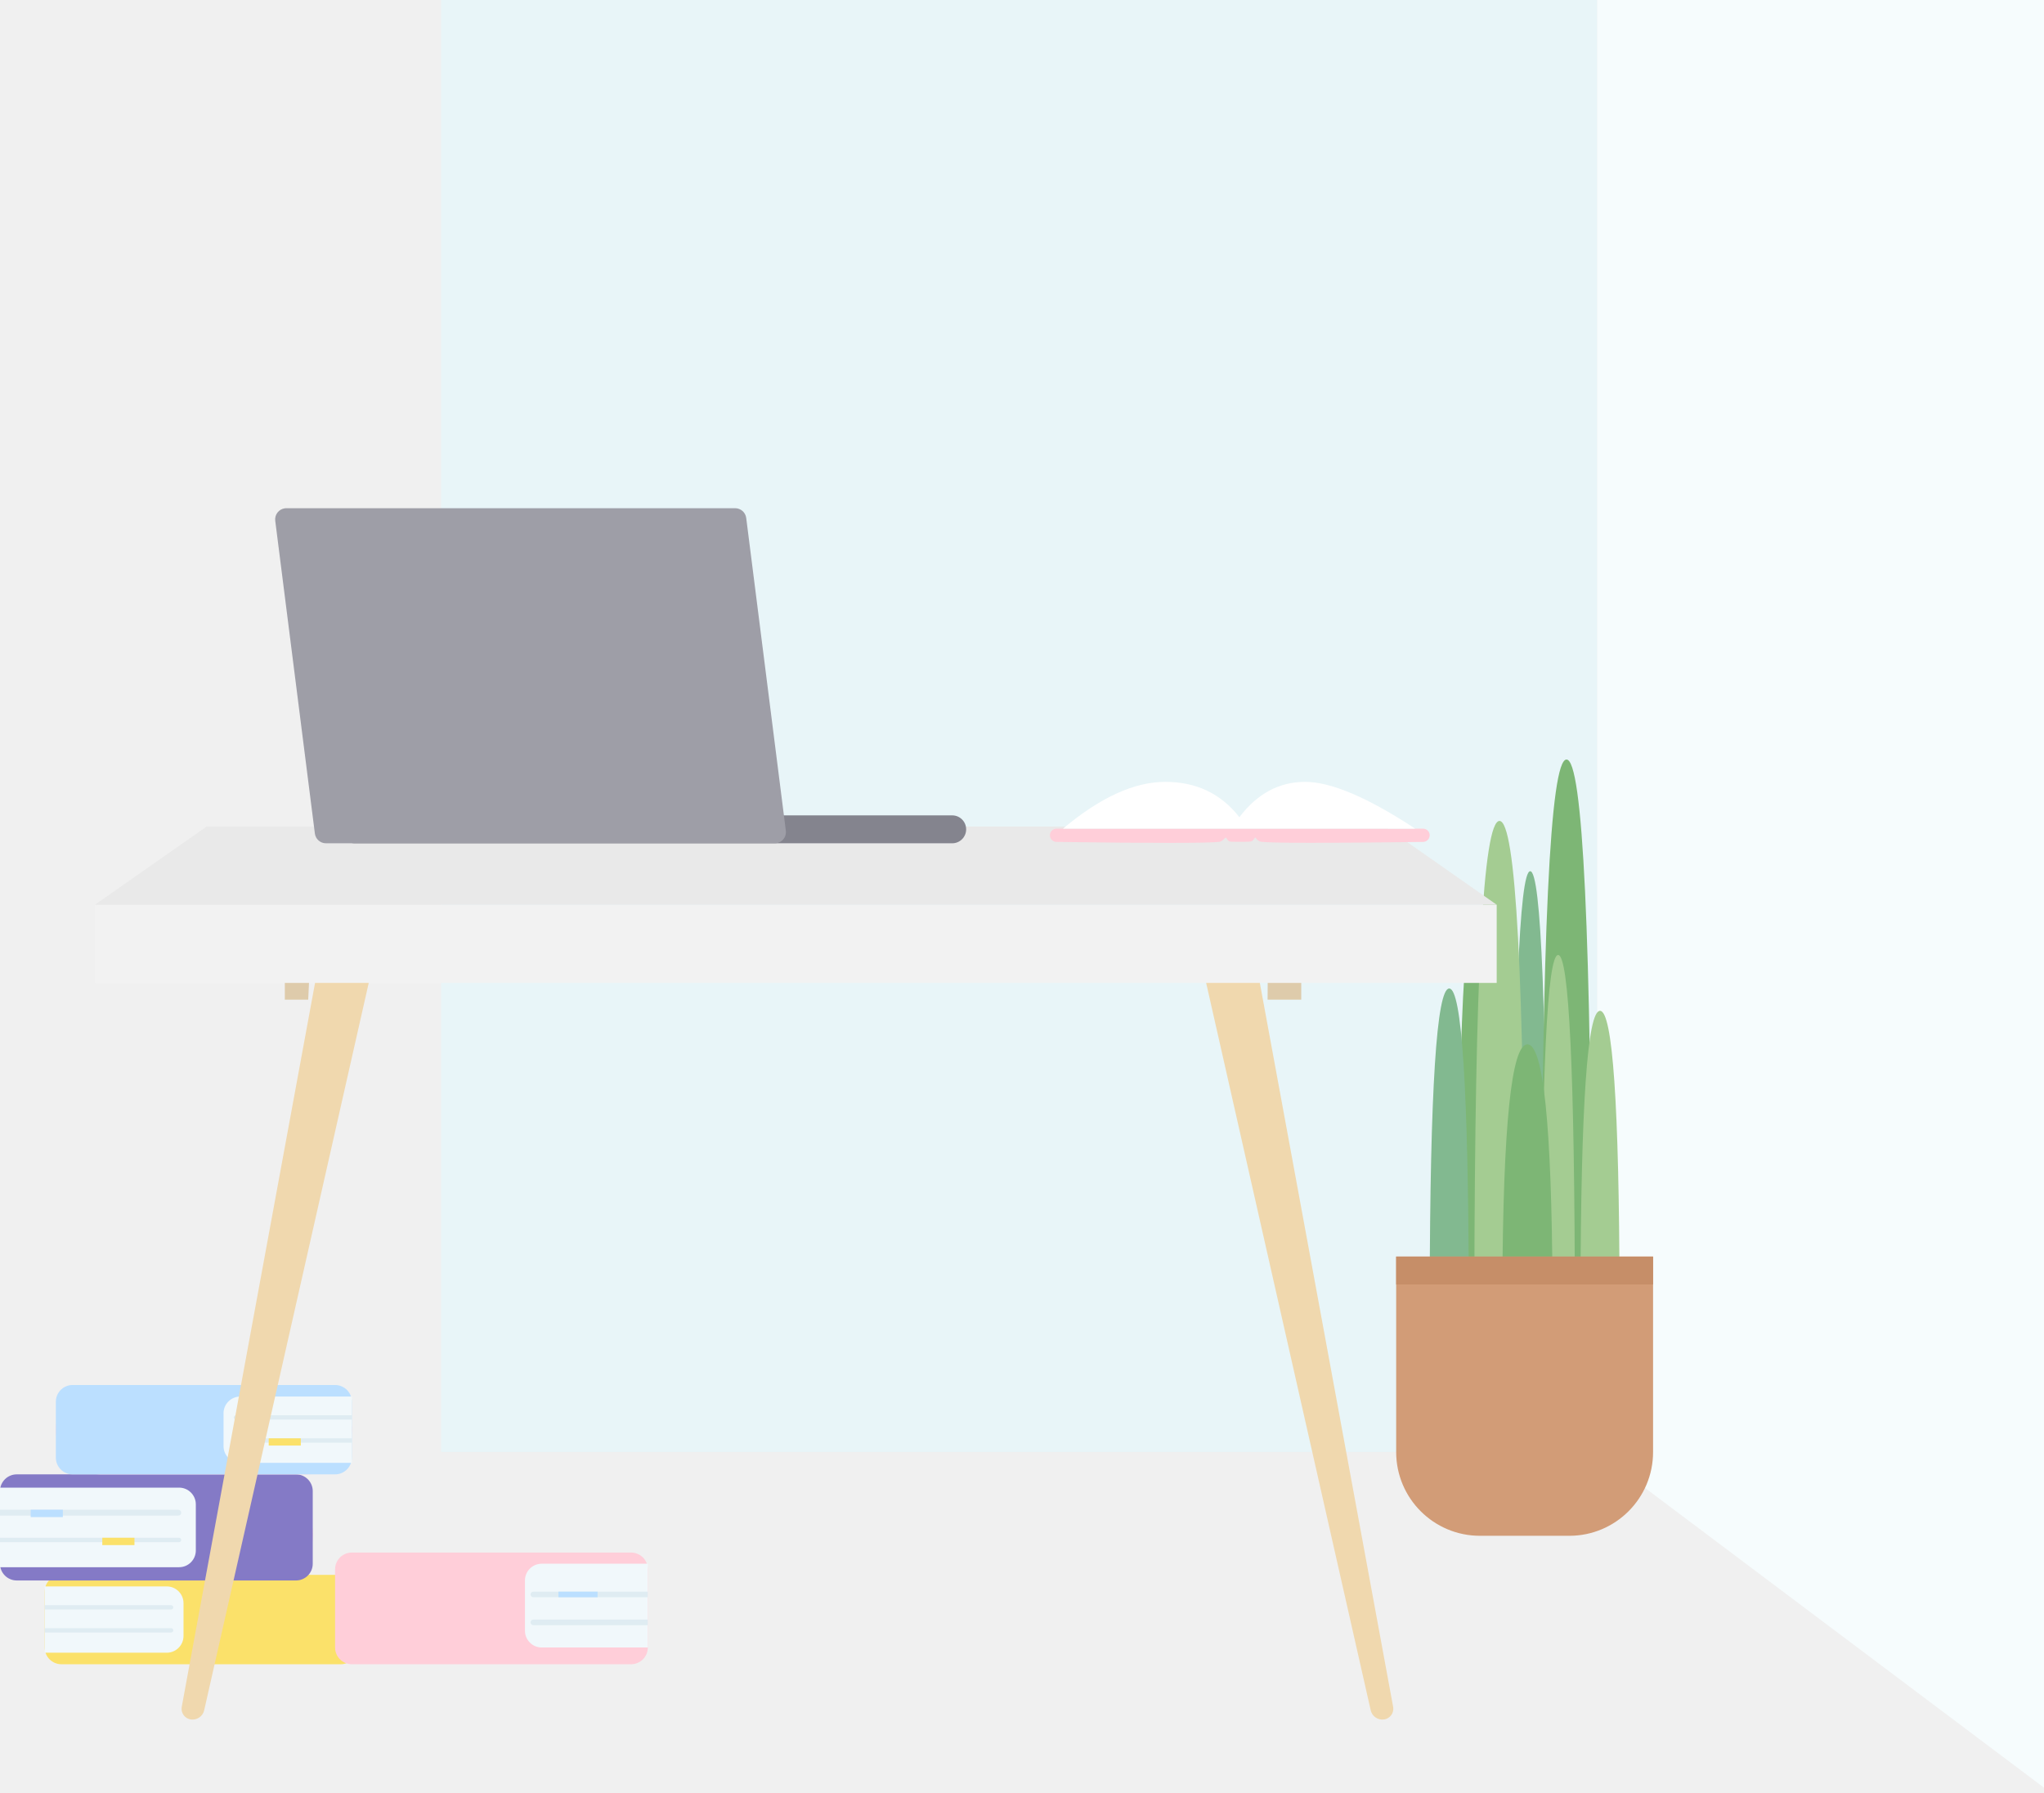
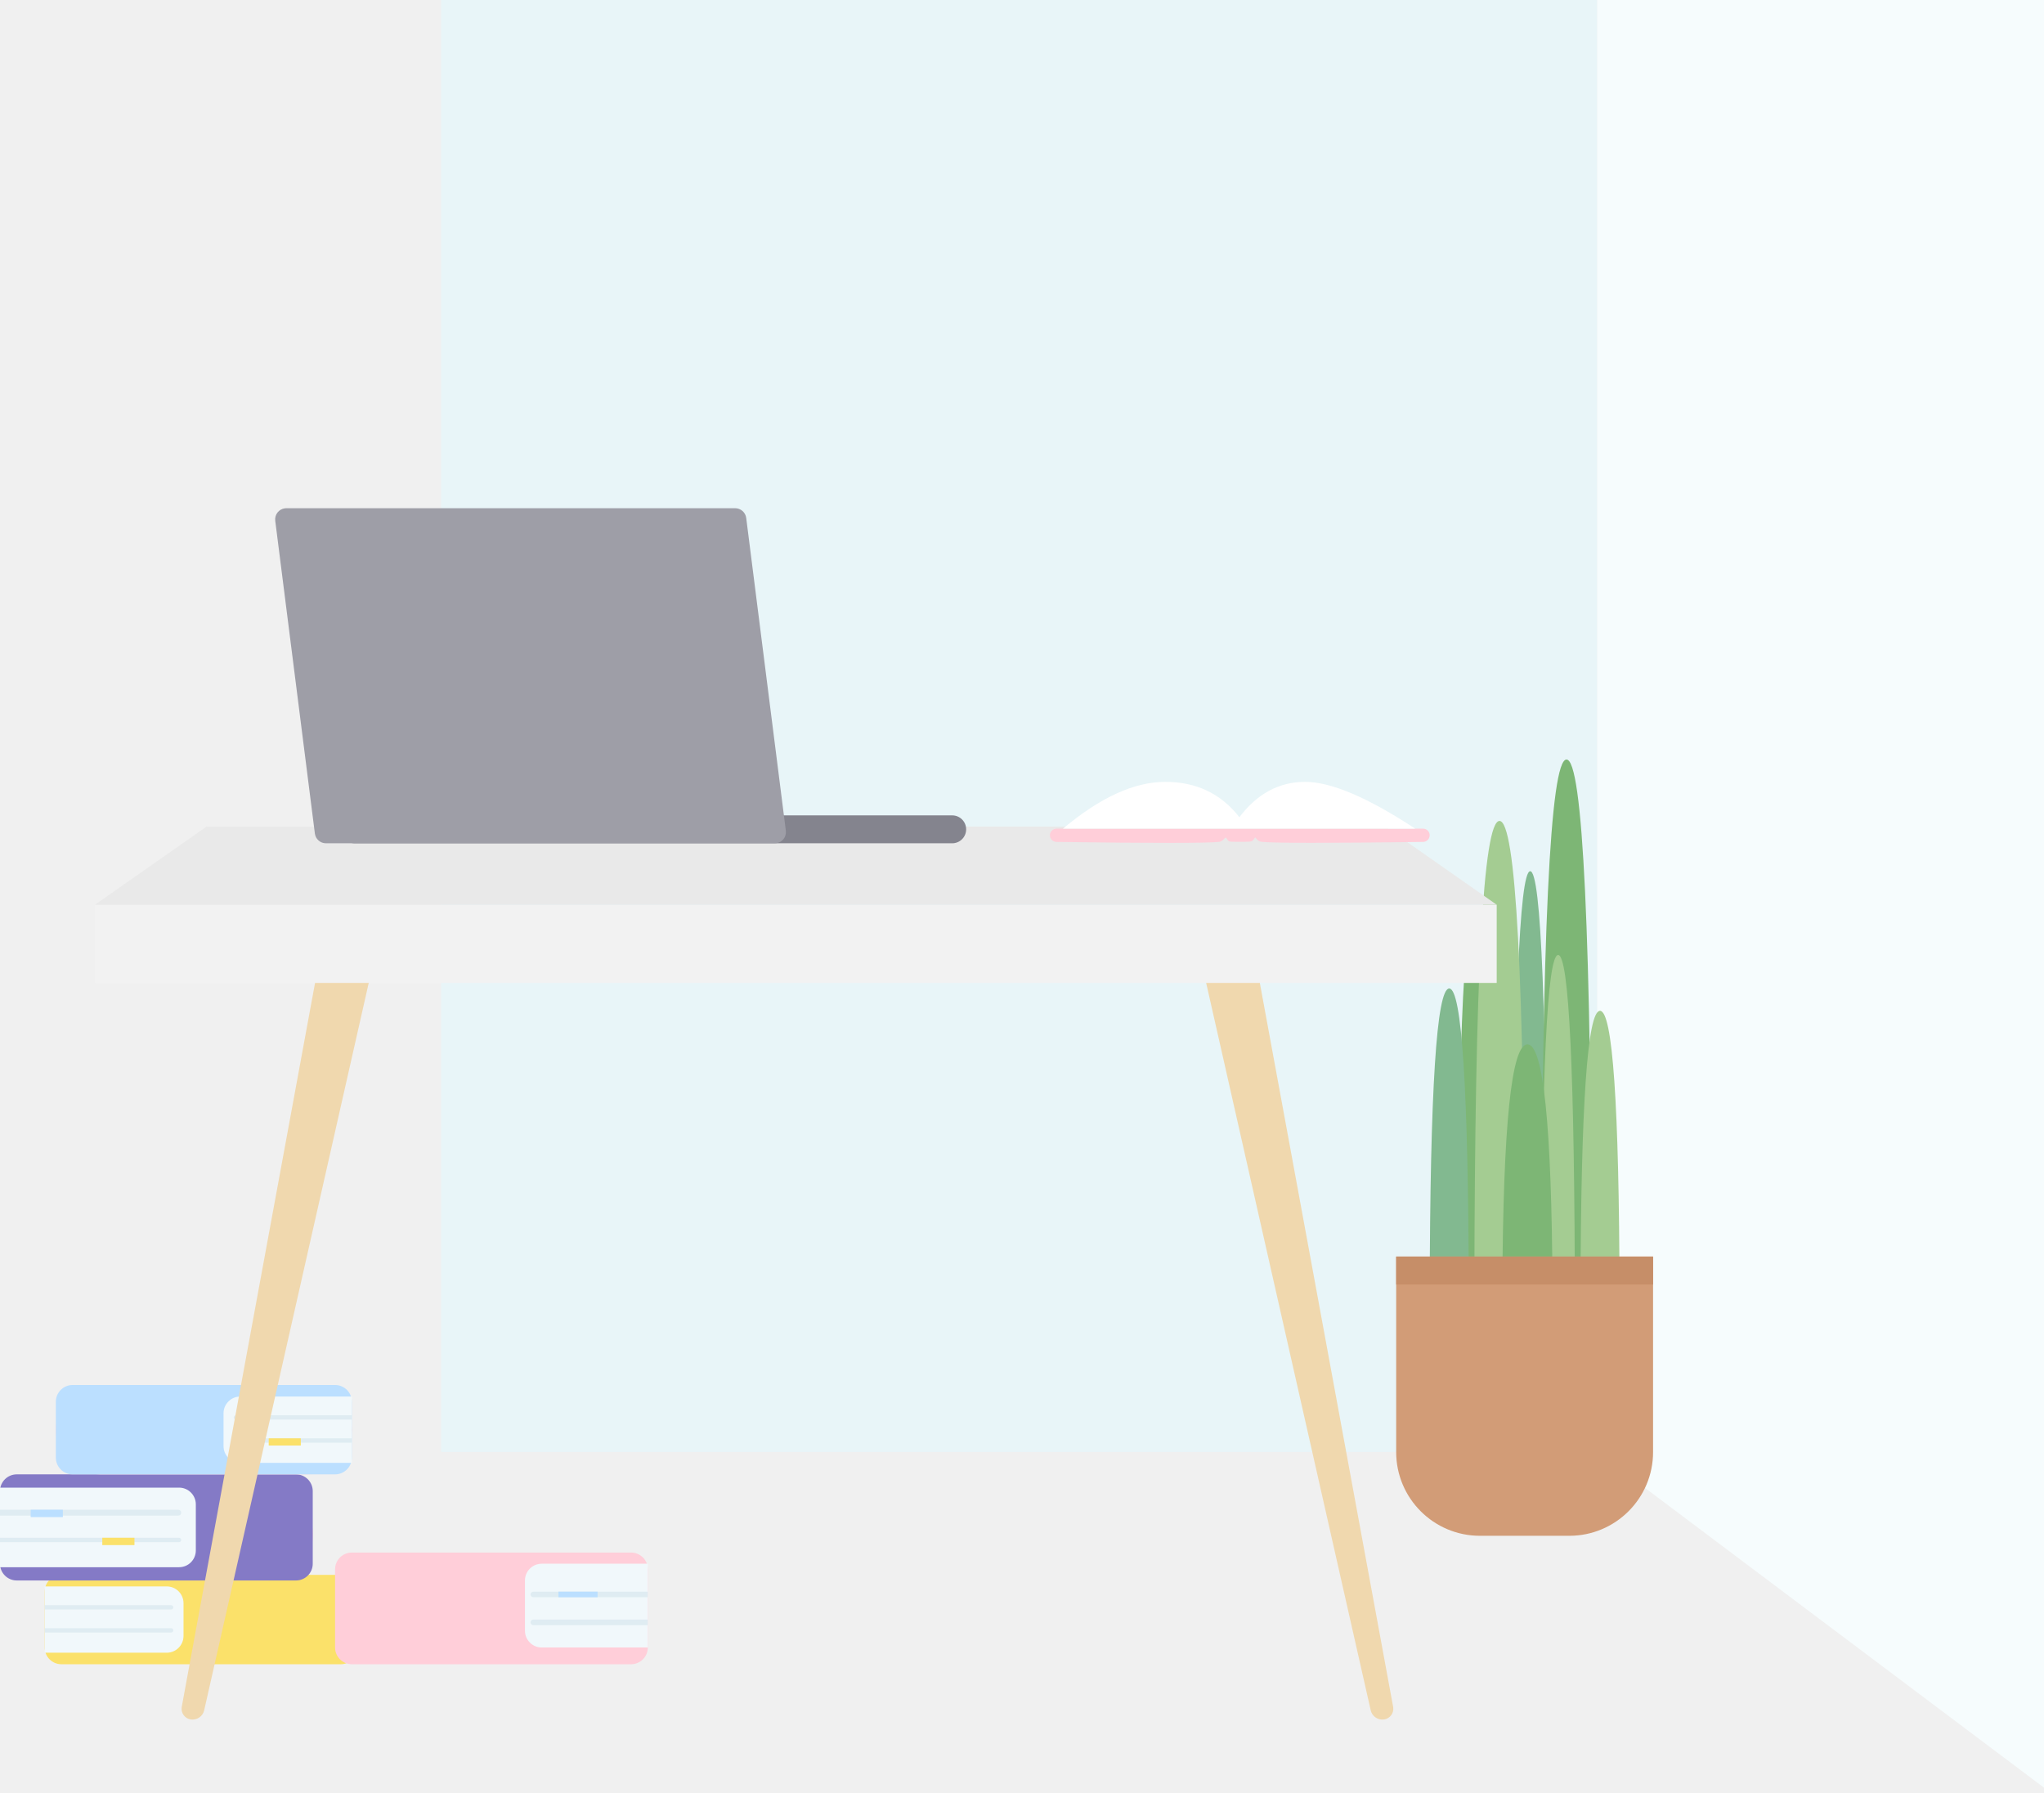
<svg xmlns="http://www.w3.org/2000/svg" xmlns:xlink="http://www.w3.org/1999/xlink" width="366px" height="321px" viewBox="0 0 366 321" version="1.1">
  <defs>
-     <path d="M17.977,-0.075 L19.762,-0.118 C21.971,-0.172 23.804,1.576 23.857,3.784 C23.86,3.88 23.859,3.976 23.854,4.072 L17.064,145.584 C17.01,146.705 16.099,147.595 14.977,147.622 L14.977,147.622 L14.977,147.622 C13.911,147.647 13.027,146.804 13.001,145.739 C13.001,145.718 13,145.698 13.001,145.678 L14.073,3.893 C14.089,1.734 15.817,-0.023 17.977,-0.075 Z" id="path-1" />
-     <path d="M20.931,-0.075 L22.717,-0.118 C24.925,-0.172 26.759,1.576 26.812,3.784 C26.814,3.88 26.813,3.976 26.808,4.072 L20.018,145.584 C19.965,146.705 19.054,147.595 17.931,147.622 L17.931,147.622 L17.931,147.622 C16.866,147.647 15.981,146.804 15.955,145.739 C15.955,145.718 15.955,145.698 15.955,145.678 L17.028,3.893 C17.044,1.734 18.772,-0.023 20.931,-0.075 Z" id="path-3" />
+     <path d="M17.977,0.925 L19.762,0.882 C21.971,0.828 23.804,2.576 23.857,4.784 C23.86,4.88 23.859,4.976 23.854,5.072 L17.064,146.584 C17.01,147.705 16.099,148.595 14.977,148.622 L14.977,148.622 L14.977,148.622 C13.911,148.647 13.027,147.804 13.001,146.739 C13.001,146.718 13,146.698 13.001,146.678 L14.073,4.893 C14.089,2.734 15.817,0.977 17.977,0.925 Z" id="path-1" />
+     <path d="M17.931,0.925 L19.717,0.882 C21.925,0.828 23.759,2.576 23.812,4.784 C23.814,4.88 23.813,4.976 23.808,5.072 L17.018,146.584 C16.965,147.705 16.054,148.595 14.931,148.622 L14.931,148.622 L14.931,148.622 C13.866,148.647 12.981,147.804 12.955,146.739 C12.955,146.718 12.955,146.698 12.955,146.678 L14.028,4.893 C14.044,2.734 15.772,0.977 17.931,0.925 Z" id="path-3" />
  </defs>
  <g id="Members" stroke="none" stroke-width="1" fill="none" fill-rule="evenodd">
    <g transform="translate(-540, -141)" id="Group-7">
      <g transform="translate(540, 141)">
        <rect id="Rectangle" fill="#E8F5F8" x="79" y="0" width="207" height="260" />
        <polygon id="Rectangle" fill="#F6FCFD" points="286 0 366 -2.88657986e-13 366 320.096 286 260" />
        <g id="Group-6" transform="translate(8, 282)">
          <rect id="Rectangle" fill="#FBE16A" x="0" y="0" width="56" height="16" rx="3" />
          <path d="M0,2.065 L21.86,2.065 C23.517,2.065 24.86,3.408 24.86,5.065 L24.86,10.935 C24.86,12.592 23.517,13.935 21.86,13.935 L0,13.935 L0,13.935 L0,2.065 Z" id="Rectangle" fill="#F1F8FB" />
          <path d="M0,5.419 L22.641,5.419 C22.855,5.419 23.028,5.593 23.028,5.806 C23.028,6.02 22.855,6.194 22.641,6.194 L0,6.194 L0,6.194 L0,5.419 Z" id="Rectangle" fill="#DFECF2" />
          <path d="M0,9.548 L22.641,9.548 C22.855,9.548 23.028,9.722 23.028,9.935 C23.028,10.149 22.855,10.323 22.641,10.323 L0,10.323 L0,10.323 L0,9.548 Z" id="Rectangle" fill="#DFECF2" />
        </g>
        <g id="Group-5" transform="translate(0, 264)">
          <rect id="Rectangle" fill="#FFCED9" x="0" y="2.639" width="56" height="16.361" rx="8" />
          <rect id="Rectangle" fill="#847AC6" x="0" y="0" width="56" height="19" rx="3" />
          <path d="M0,2.375 L32.065,2.375 C33.722,2.375 35.065,3.718 35.065,5.375 L35.065,13.625 C35.065,15.282 33.722,16.625 32.065,16.625 L0,16.625 L0,16.625 L0,2.375 Z" id="Rectangle" fill="#F1F8FB" />
          <path d="M0,6.333 L31.921,6.333 C32.212,6.333 32.449,6.57 32.449,6.861 C32.449,7.153 32.212,7.389 31.921,7.389 L0,7.389 L0,7.389 L0,6.333 Z" id="Rectangle" fill="#DFECF2" />
          <path d="M0,11.347 L32.053,11.347 C32.271,11.347 32.449,11.524 32.449,11.743 C32.449,11.962 32.271,12.139 32.053,12.139 L0,12.139 L0,12.139 L0,11.347 Z" id="Rectangle" fill="#DFECF2" />
          <rect id="Rectangle" fill="#FBE16A" x="18.318" y="11.347" width="5.757" height="1.319" />
          <rect id="Rectangle" fill="#BBDFFF" x="5.495" y="6.333" width="5.757" height="1.319" />
        </g>
        <g id="Group-4" transform="translate(10, 248)">
          <rect id="Rectangle" fill="#FFCED9" x="0" y="0" width="53" height="16" rx="8" />
          <rect id="Rectangle" fill="#BBDFFF" x="0" y="0" width="53" height="16" rx="3" />
          <path d="M30.025,2.065 L50,2.065 C51.657,2.065 53,3.408 53,5.065 L53,10.935 C53,12.592 51.657,13.935 50,13.935 L30.025,13.935 L30.025,13.935 L30.025,2.065 Z" id="Rectangle" fill="#F1F8FB" transform="translate(41.51232, 8) scale(-1, 1) translate(-41.51232, -8) " />
          <path d="M31.852,5.419 L52.613,5.419 C52.827,5.419 53,5.593 53,5.806 C53,6.02 52.827,6.194 52.613,6.194 L31.852,6.194 L31.852,6.194 L31.852,5.419 Z" id="Rectangle" fill="#DFECF2" transform="translate(42.42611, 5.806452) scale(-1, 1) translate(-42.42611, -5.806452) " />
          <path d="M31.852,9.548 L52.613,9.548 C52.827,9.548 53,9.722 53,9.935 C53,10.149 52.827,10.323 52.613,10.323 L31.852,10.323 L31.852,10.323 L31.852,9.548 Z" id="Rectangle" fill="#DFECF2" transform="translate(42.42611, 9.935484) scale(-1, 1) translate(-42.42611, -9.935484) " />
          <rect id="Rectangle" fill="#FBE16A" x="38.118" y="9.548" width="5.744" height="1.29" />
        </g>
        <g id="Group-3" transform="translate(88, 288) scale(-1, 1) translate(-88, -288) translate(60, 278)">
          <rect id="Rectangle" fill="#FFCED9" x="0" y="0" width="56" height="20" rx="3" />
          <path d="M0,2 L19,2 C20.657,2 22,3.343 22,5 L22,14 C22,15.657 20.657,17 19,17 L0,17 L0,17 L0,2 Z" id="Rectangle" fill="#F1F8FB" />
          <path d="M0,7 L20.5,7 C20.776,7 21,7.224 21,7.5 C21,7.776 20.776,8 20.5,8 L0,8 L0,8 L0,7 Z" id="Rectangle" fill="#DFECF2" />
          <path d="M0,12 L20.5,12 C20.776,12 21,12.224 21,12.5 C21,12.776 20.776,13 20.5,13 L0,13 L0,13 L0,12 Z" id="Rectangle" fill="#DFECF2" />
          <rect id="Rectangle" fill="#BBDFFF" x="9" y="7" width="7" height="1" />
        </g>
        <g id="plant" transform="translate(250, 136)">
          <g id="leaves" transform="translate(6, 0)">
            <path d="M18,20 C19.962,20 20.961,45.333 20.999,95.999 C21,97.655 19.658,98.999 18.002,99 C18.001,99 18.001,99 18,99 C16.344,99 15.001,97.657 15.001,96.001 C15.001,96 15.001,96 15.001,95.999 C15.039,45.333 16.038,20 18,20 Z" id="Rectangle" fill="#82B990" />
            <path d="M8,28 C9.962,28 10.961,53.333 10.999,103.999 C11,105.655 9.658,106.999 8.002,107 C8.001,107 8.001,107 8,107 C6.344,107 5.001,105.657 5.001,104.001 C5.001,104 5.001,104 5.001,103.999 C5.039,53.333 6.038,28 8,28 Z" id="Rectangle" fill="#7DB675" />
            <path d="M24.5,0 C27.431,0 28.93,31.499 28.998,94.498 C29,96.982 26.989,98.997 24.505,99 C24.503,99 24.502,99 24.5,99 C22.016,99 20.002,96.986 20.002,94.502 C20.002,94.501 20.002,94.499 20.002,94.498 C20.07,31.499 21.569,0 24.5,0 Z" id="Rectangle" fill="#7DB675" />
            <path d="M12.5,11 C15.422,11 16.921,38.832 16.997,94.497 C17,96.981 14.99,98.997 12.506,99 C12.504,99 12.502,99 12.5,99 C10.016,99 8.003,96.987 8.003,94.503 C8.003,94.501 8.003,94.499 8.003,94.497 C8.079,38.832 9.578,11 12.5,11 Z" id="Rectangle" fill="#A4CC92" />
            <path d="M30.5,45 C32.756,45 33.922,61.832 33.996,95.496 C34,97.427 32.439,98.996 30.508,99 C30.505,99 30.503,99 30.5,99 C28.569,99 27.004,97.435 27.004,95.504 C27.004,95.501 27.004,95.499 27.004,95.496 C27.078,61.832 28.244,45 30.5,45 Z" id="Rectangle" fill="#A4CC92" />
            <path d="M23,35 C24.954,35 25.953,55.999 25.998,97.998 C26,99.654 24.659,100.998 23.003,101 C23.002,101 23.001,101 23,101 C21.344,101 20.002,99.658 20.002,98.002 C20.002,98.001 20.002,97.999 20.002,97.998 C20.047,55.999 21.046,35 23,35 Z" id="Rectangle" fill="#A4CC92" />
            <path d="M3.5,41 C5.762,41 6.927,59.166 6.997,95.497 C7,97.428 5.438,98.996 3.507,99 C3.504,99 3.502,99 3.5,99 C1.569,99 0.003,97.434 0.003,95.503 C0.003,95.501 0.003,95.499 0.003,95.497 C0.073,59.166 1.238,41 3.5,41 Z" id="Rectangle" fill="#82B990" />
            <path d="M17.5,51 C20.356,51 21.852,65.496 21.99,94.489 C22.001,96.969 20.001,98.988 17.521,99 C17.514,99 17.507,99 17.5,99 C15.02,99 13.01,96.99 13.01,94.51 C13.01,94.503 13.01,94.496 13.01,94.489 C13.148,65.496 14.644,51 17.5,51 Z" id="Rectangle" fill="#7DB675" />
          </g>
          <g id="pot" transform="translate(0, 89)">
            <path d="M0,0 L46,0 L46,35 C46,43.284 39.284,50 31,50 L15,50 C6.716,50 1.01453063e-15,43.284 0,35 L0,0 L0,0 Z" id="Rectangle" fill="#D29C77" />
            <rect id="Rectangle" fill="#C68E68" x="0" y="0" width="46" height="5" />
          </g>
        </g>
-         <g id="leg-r" transform="translate(213, 162)">
+         <g id="leg-r" transform="translate(213, 161)">
          <mask id="mask-2" fill="white">
            <use xlink:href="#path-1" />
          </mask>
-           <use id="Mask" fill="#F0D8AE" transform="translate(18.52279, 73.72392) scale(-1, 1) rotate(10) translate(-18.52279, -73.72392) " xlink:href="#path-1" />
-           <rect id="Rectangle" fill="#DECBAB" mask="url(#mask-2)" x="-1" y="12" width="21" height="5" />
+           <use id="Mask" fill="#F0D8AE" transform="translate(18.52279, 74.72392) scale(-1, 1) rotate(10) translate(-18.52279, -74.72392) " xlink:href="#path-1" />
        </g>
-         <g id="leg-l" transform="translate(29, 162)">
+         <g id="leg-l" transform="translate(32, 161)">
          <mask id="mask-4" fill="white">
            <use xlink:href="#path-3" />
          </mask>
-           <use id="Mask" fill="#F0D8AE" transform="translate(21.47721, 73.72392) rotate(10) translate(-21.47721, -73.72392) " xlink:href="#path-3" />
-           <rect id="Rectangle" fill="#DECBAB" mask="url(#mask-4)" x="22" y="12" width="21" height="5" />
+           <use id="Mask" fill="#F0D8AE" transform="translate(18.47721, 74.72392) rotate(10) translate(-18.47721, -74.72392) " xlink:href="#path-3" />
        </g>
        <g id="table" transform="translate(17, 148)">
          <rect id="Rectangle" fill="#F2F2F2" x="0" y="14" width="251" height="14" />
          <polygon id="Rectangle" fill="#E9E9E9" points="20 0 231 0 251 14 0 14" />
        </g>
        <g id="laptop" transform="translate(49, 91)">
          <rect id="Rectangle" fill="#84848E" x="12" y="55" width="112" height="5" rx="2.5" />
          <path d="M2.269,0 L82.634,0 C83.641,1.14721949e-15 84.492,0.749 84.618,1.749 L91.715,57.749 C91.854,58.844 91.078,59.845 89.982,59.984 C89.899,59.995 89.815,60 89.731,60 L9.366,60 C8.359,60 7.508,59.251 7.382,58.251 L0.285,2.251 C0.146,1.156 0.922,0.155 2.018,0.016 C2.101,0.005 2.185,4.59530983e-16 2.269,0 Z" id="Rectangle" fill="#9E9EA7" />
        </g>
        <g id="Group-2" transform="translate(188, 140)">
          <path d="M1.179,8.381 L66.821,8.381 C67.472,8.381 68,8.909 68,9.56 C68,10.213 67.475,10.745 66.821,10.754 C49.792,10.978 40.149,10.973 37.893,10.738 C37.2,10.666 36.938,10.039 36.747,9.952 C36.095,10.738 36.523,10.738 34,10.738 C31.477,10.738 32.234,10.738 31.477,9.952 C31.307,10.026 30.879,10.675 30.343,10.738 C28.235,10.987 18.513,10.992 1.179,10.754 C0.525,10.746 8.00467143e-17,10.213 0,9.56 C-7.97131207e-17,8.909 0.528,8.381 1.179,8.381 Z" id="Rectangle" fill="#FFCED9" />
          <path d="M33.922,6.329 C37.121,2.11 41.045,0 45.693,0 C50.342,0 56.912,2.794 65.405,8.381 L2.336,8.381 C8.989,2.794 15.096,0 20.655,0 C26.214,0 30.637,2.11 33.922,6.329 Z" id="Path-2" fill="#FFFFFF" />
        </g>
      </g>
    </g>
  </g>
</svg>
